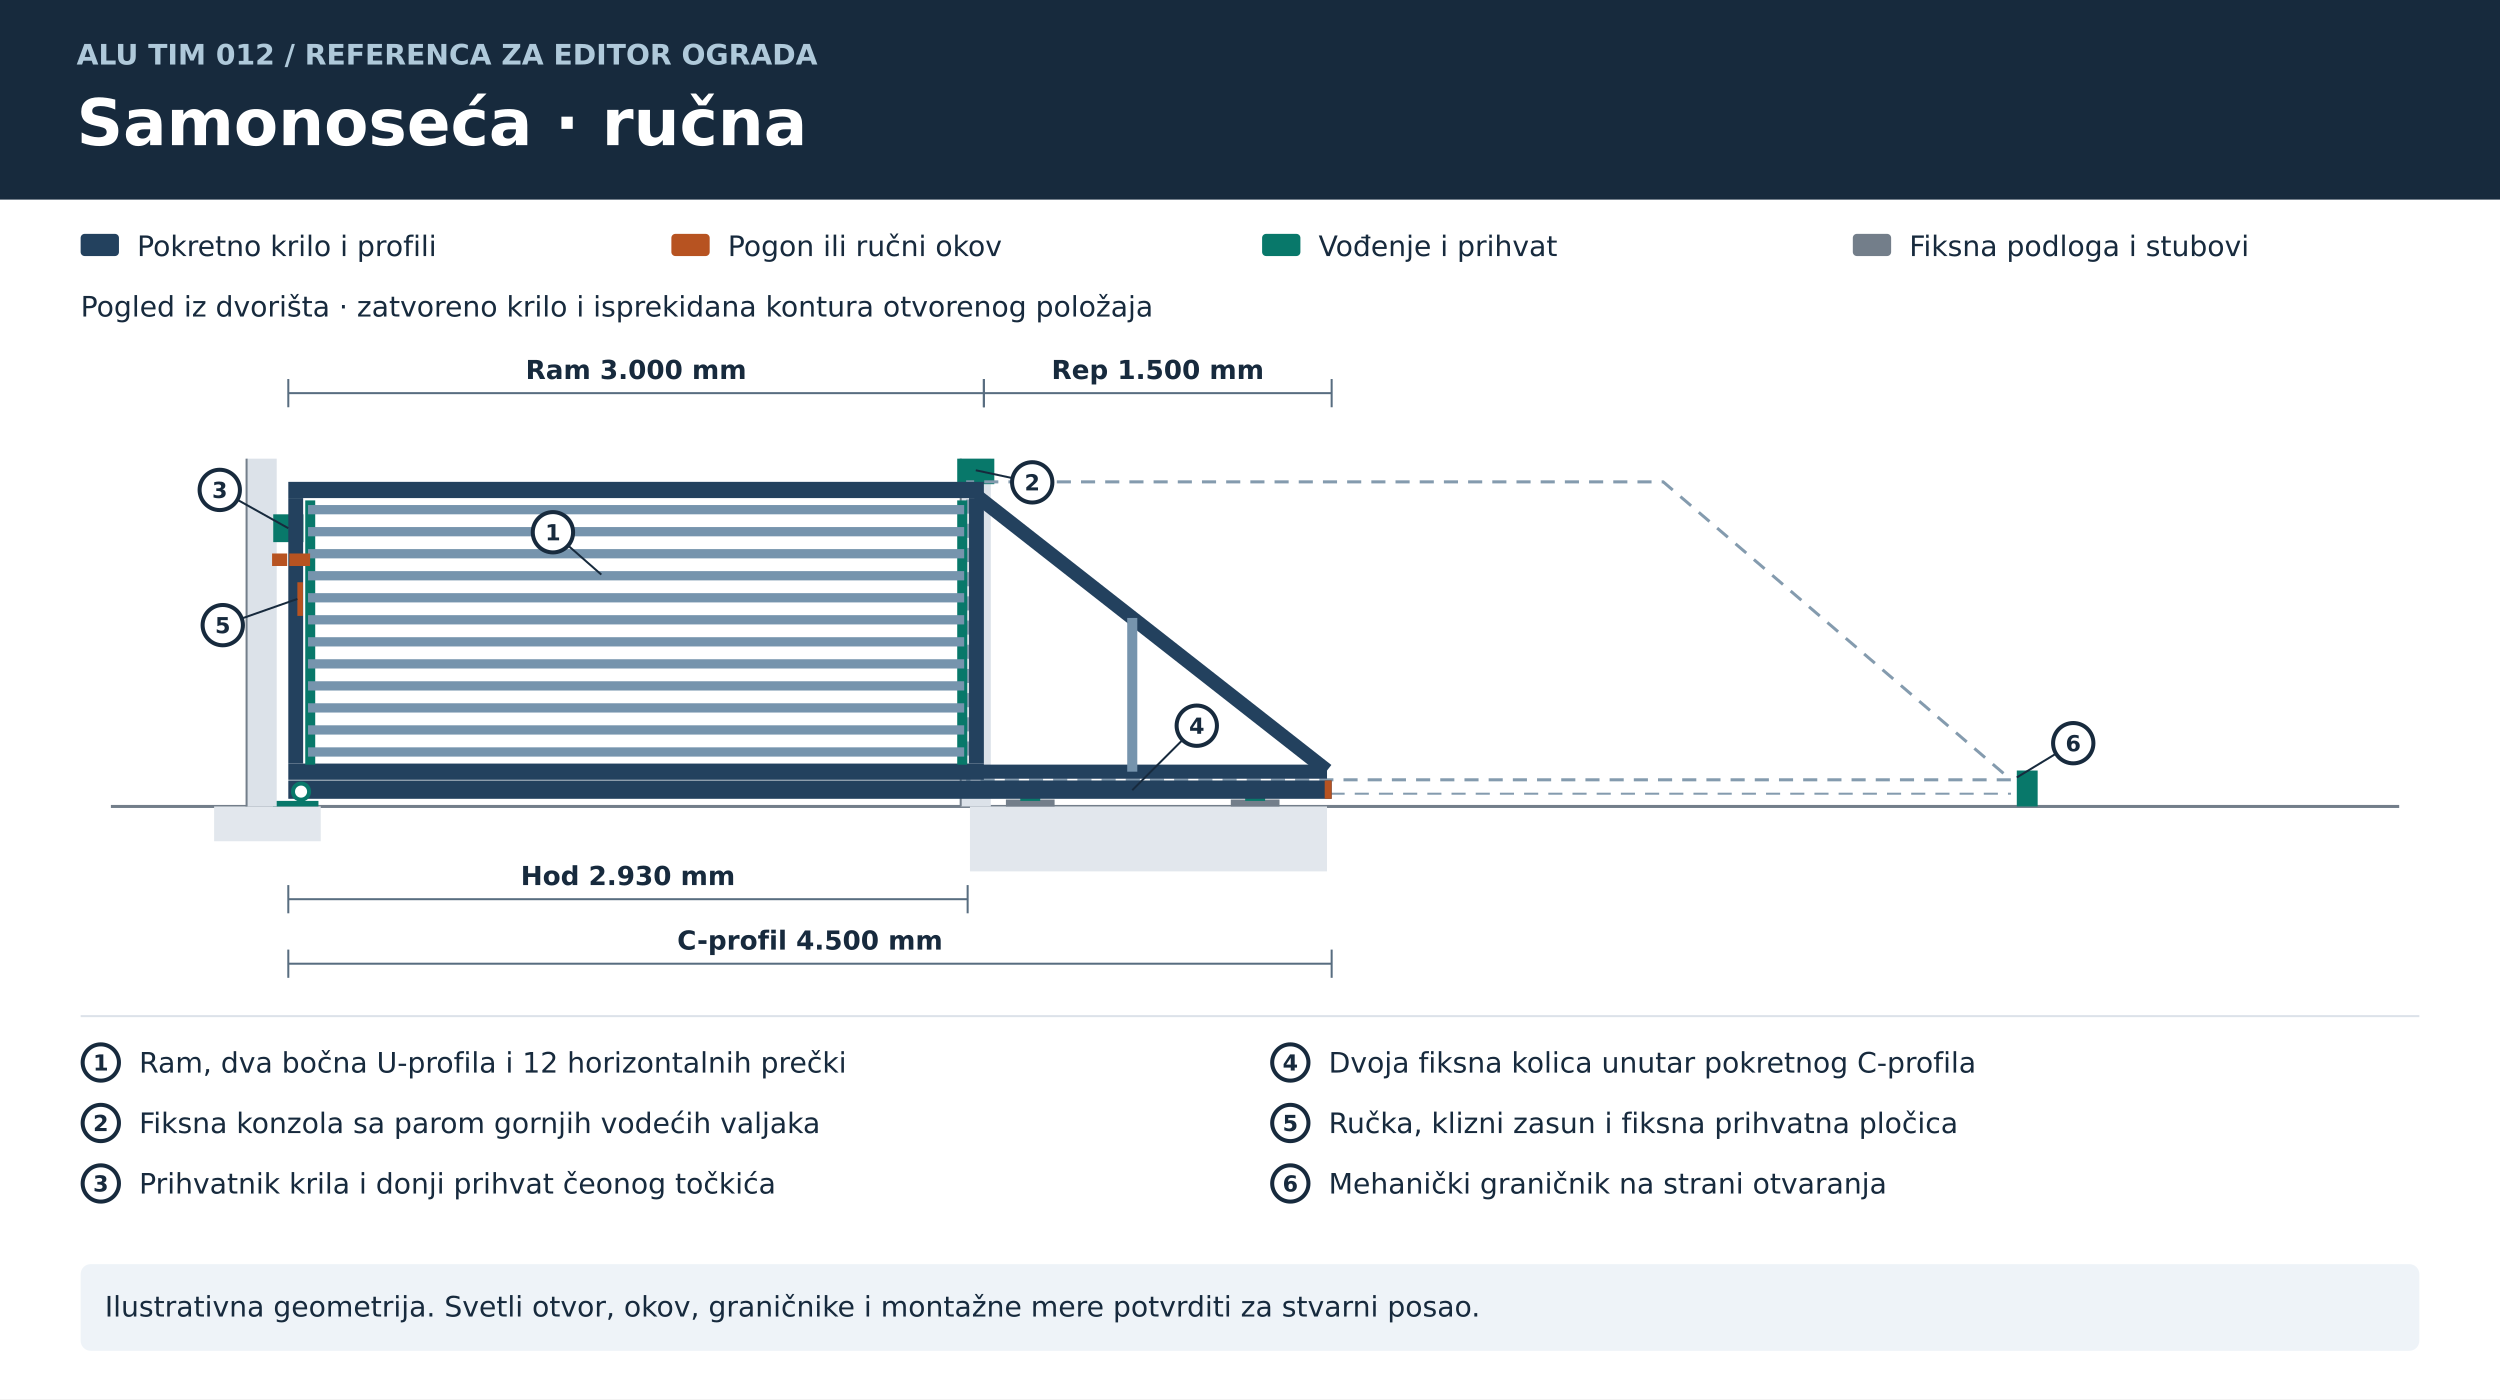
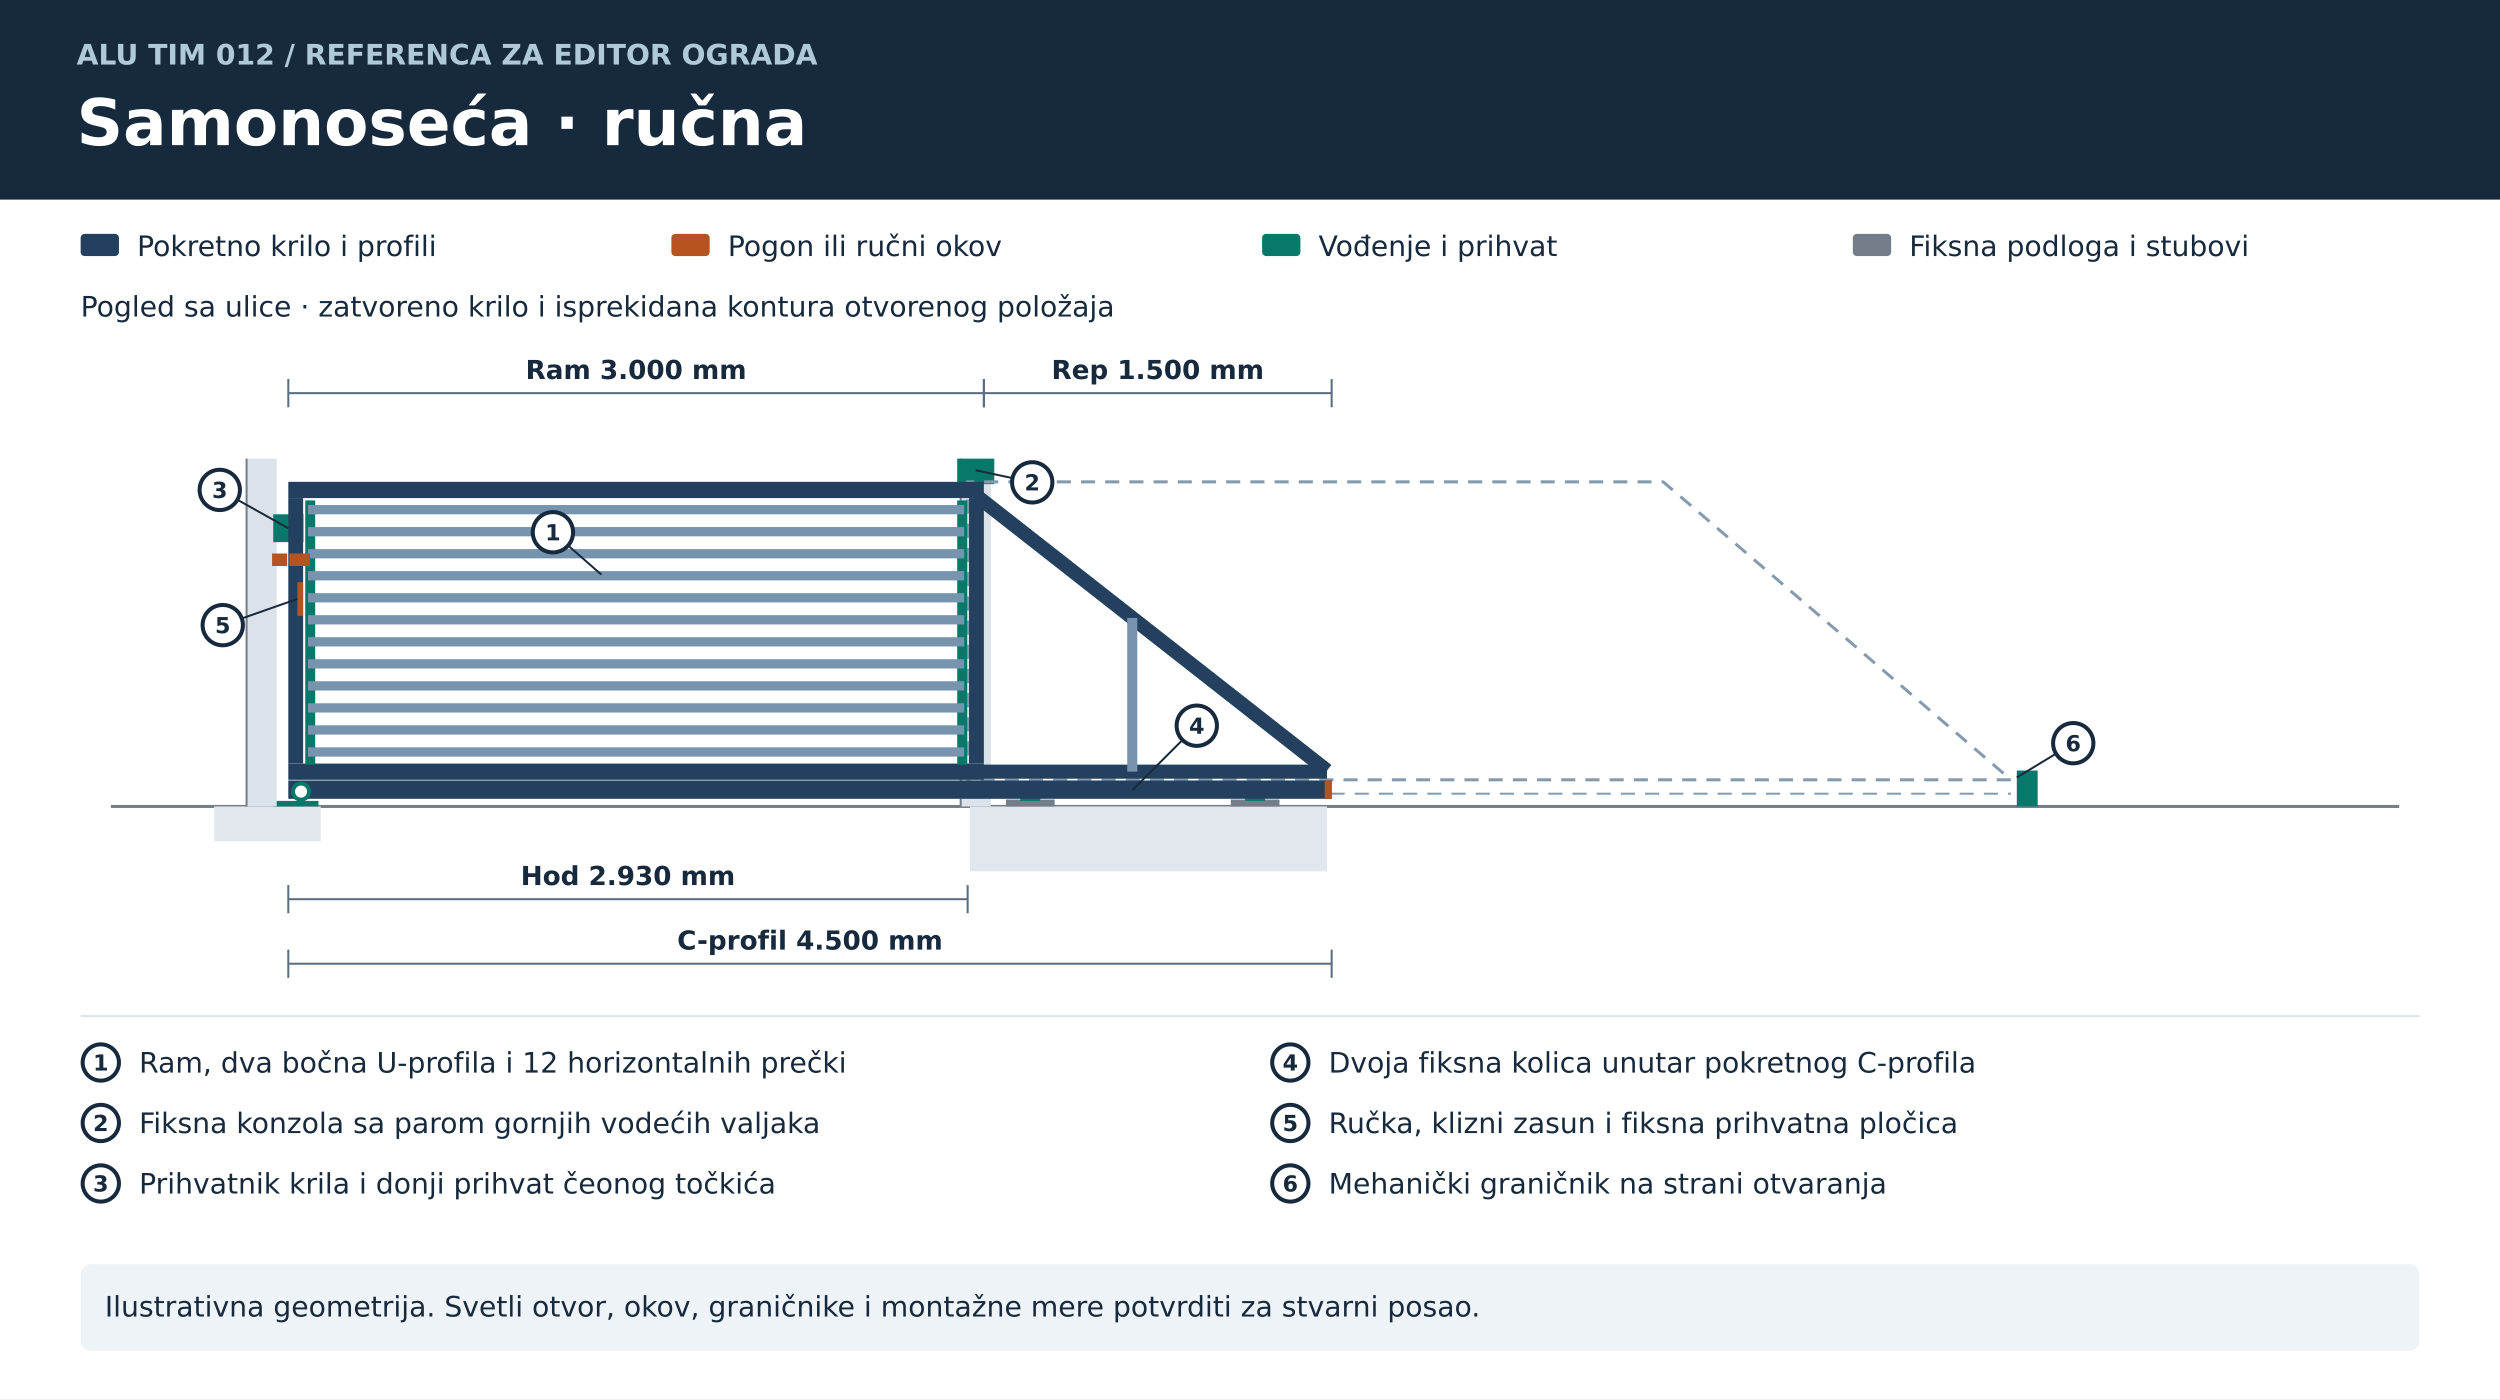
<svg xmlns="http://www.w3.org/2000/svg" viewBox="0 0 1240 694" width="1240" height="694" role="img">
  <rect x="0.00" y="0.00" width="1240.00" height="694.00" rx="0" fill="#ffffff" stroke="none" />
  <rect x="0.00" y="0.00" width="1240.00" height="99.00" rx="0" fill="#172a3d" stroke="none" />
  <text x="38" y="32" font-family="DejaVu Sans, sans-serif" font-size="14" fill="#afc9da" font-weight="700" text-anchor="start">ALU TIM 012  /  REFERENCA ZA EDITOR OGRADA</text>
  <text x="38" y="72" font-family="DejaVu Sans, sans-serif" font-size="32" fill="white" font-weight="700" text-anchor="start">Samonoseća · ručna</text>
  <rect x="40.00" y="116.00" width="19.00" height="11.00" rx="2" fill="#23415e" stroke="none" />
  <text x="68" y="127" font-family="DejaVu Sans, sans-serif" font-size="14" fill="#172a3d" font-weight="400" text-anchor="start">Pokretno krilo i profili</text>
  <rect x="333.00" y="116.00" width="19.00" height="11.00" rx="2" fill="#b75321" stroke="none" />
  <text x="361" y="127" font-family="DejaVu Sans, sans-serif" font-size="14" fill="#172a3d" font-weight="400" text-anchor="start">Pogon ili ručni okov</text>
  <rect x="626.00" y="116.00" width="19.00" height="11.00" rx="2" fill="#08786a" stroke="none" />
  <text x="654" y="127" font-family="DejaVu Sans, sans-serif" font-size="14" fill="#172a3d" font-weight="400" text-anchor="start">Vođenje i prihvat</text>
  <rect x="919.00" y="116.00" width="19.00" height="11.00" rx="2" fill="#737e8a" stroke="none" />
  <text x="947" y="127" font-family="DejaVu Sans, sans-serif" font-size="14" fill="#172a3d" font-weight="400" text-anchor="start">Fiksna podloga i stubovi</text>
-   <text x="40" y="157" font-family="DejaVu Sans, sans-serif" font-size="14" fill="#172a3d" font-weight="400" text-anchor="start">Pogled iz dvorišta · zatvoreno krilo i isprekidana kontura otvorenog položaja</text>
+   <text x="40" y="157" font-family="DejaVu Sans, sans-serif" font-size="14" fill="#172a3d" font-weight="400" text-anchor="start">Pogled sa ulice · zatvoreno krilo i isprekidana kontura otvorenog položaja</text>
  <g id="installation-fixed">
    <line x1="55.00" y1="400.00" x2="1190.00" y2="400.00" stroke="#737e8a" stroke-width="1.5" />
    <rect x="481.10" y="400.00" width="177.10" height="32.20" rx="0" fill="#e2e7ed" stroke="none" />
    <rect x="106.20" y="400.00" width="52.90" height="17.25" rx="0" fill="#e2e7ed" stroke="none" />
    <rect x="498.93" y="396.55" width="24.15" height="3.45" rx="0" fill="#737e8a" stroke="none" />
    <rect x="506.06" y="391.61" width="9.89" height="5.64" rx="0" fill="#08786a" stroke="none" />
    <circle cx="507.09" cy="392.06" r="3" fill="white" stroke="#08786a" stroke-width="2" />
    <circle cx="514.91" cy="392.06" r="3" fill="white" stroke="#08786a" stroke-width="2" />
    <rect x="610.48" y="396.55" width="24.15" height="3.45" rx="0" fill="#737e8a" stroke="none" />
    <rect x="617.61" y="391.61" width="9.89" height="5.64" rx="0" fill="#08786a" stroke="none" />
    <circle cx="618.64" cy="392.06" r="3" fill="white" stroke="#08786a" stroke-width="2" />
    <circle cx="626.46" cy="392.06" r="3" fill="white" stroke="#08786a" stroke-width="2" />
    <rect x="135.41" y="397.24" width="22.54" height="2.76" rx="0" fill="#08786a" stroke="none" />
    <rect x="122.30" y="227.50" width="14.95" height="172.50" rx="0" fill="#dce2e9" stroke="none" />
    <line x1="122.30" y1="227.50" x2="122.30" y2="400.00" stroke="#737e8a" stroke-width="1" />
    <rect x="476.50" y="227.50" width="14.95" height="172.50" rx="0" fill="#dce2e9" stroke="none" />
    <line x1="476.50" y1="227.50" x2="476.50" y2="400.00" stroke="#737e8a" stroke-width="1" />
    <rect x="474.78" y="227.50" width="18.40" height="12.65" rx="0" fill="#08786a" stroke="none" />
    <rect x="135.53" y="255.10" width="14.95" height="13.80" rx="0" fill="#08786a" stroke="none" />
    <rect x="1000.33" y="382.18" width="10.35" height="17.82" rx="0" fill="#08786a" stroke="none" />
  </g>
  <g id="open-position-reference">
    <path d="M 479.95 386.775 V 239.0 H 824.95 L 997.45 386.775 Z" fill="none" stroke="#849bae" stroke-width="1.5" stroke-dasharray="7 5" />
    <line x1="479.95" y1="393.68" x2="997.45" y2="393.68" stroke="#849bae" stroke-width="1" stroke-dasharray="7 5" />
  </g>
  <g id="leaf-moving">
    <rect x="143.00" y="378.73" width="345.00" height="8.05" rx="0" fill="#23415e" stroke="none" />
    <rect x="143.00" y="239.00" width="345.00" height="8.05" rx="0" fill="#23415e" stroke="none" />
    <rect x="143.00" y="247.05" width="7.36" height="131.68" rx="0" fill="#23415e" stroke="none" />
    <rect x="480.64" y="247.05" width="7.36" height="131.68" rx="0" fill="#23415e" stroke="none" />
    <rect x="151.40" y="248.20" width="4.95" height="131.10" rx="0" fill="#08786a" stroke="none" />
    <rect x="474.78" y="248.20" width="4.95" height="131.10" rx="0" fill="#08786a" stroke="none" />
    <rect x="152.78" y="370.68" width="325.45" height="4.60" rx="0" fill="#7694ad" stroke="none" />
    <rect x="152.78" y="359.75" width="325.45" height="4.60" rx="0" fill="#7694ad" stroke="none" />
    <rect x="152.78" y="348.82" width="325.45" height="4.60" rx="0" fill="#7694ad" stroke="none" />
    <rect x="152.78" y="337.90" width="325.45" height="4.60" rx="0" fill="#7694ad" stroke="none" />
    <rect x="152.78" y="326.98" width="325.45" height="4.60" rx="0" fill="#7694ad" stroke="none" />
    <rect x="152.78" y="316.05" width="325.45" height="4.60" rx="0" fill="#7694ad" stroke="none" />
    <rect x="152.78" y="305.12" width="325.45" height="4.60" rx="0" fill="#7694ad" stroke="none" />
    <rect x="152.78" y="294.20" width="325.45" height="4.60" rx="0" fill="#7694ad" stroke="none" />
    <rect x="152.78" y="283.27" width="325.45" height="4.60" rx="0" fill="#7694ad" stroke="none" />
    <rect x="152.78" y="272.35" width="325.45" height="4.60" rx="0" fill="#7694ad" stroke="none" />
    <rect x="152.78" y="261.42" width="325.45" height="4.60" rx="0" fill="#7694ad" stroke="none" />
    <rect x="152.78" y="250.50" width="325.45" height="4.60" rx="0" fill="#7694ad" stroke="none" />
    <line x1="484.32" y1="245.90" x2="658.20" y2="382.18" stroke="#23415e" stroke-width="7" />
    <line x1="484.32" y1="382.75" x2="658.20" y2="382.75" stroke="#23415e" stroke-width="7" />
    <line x1="561.60" y1="382.75" x2="561.60" y2="306.50" stroke="#7694ad" stroke-width="5" />
    <rect x="143.00" y="387.12" width="517.50" height="9.09" rx="0" fill="#23415e" stroke="none" />
    <circle cx="149.32" cy="392.64" r="4" fill="white" stroke="#08786a" stroke-width="2" />
    <rect x="657.05" y="387.12" width="3.45" height="9.09" rx="0" fill="#b75321" stroke="none" />
    <rect x="147.49" y="288.80" width="2.76" height="16.68" rx="0" fill="#b75321" stroke="none" />
    <rect x="143.46" y="274.53" width="10.35" height="6.21" rx="0" fill="#b75321" stroke="none" />
  </g>
  <g id="actuation-fixed">
    <rect x="134.95" y="274.53" width="7.48" height="6.21" rx="0" fill="#b75321" stroke="none" />
  </g>
  <line x1="143.00" y1="188.00" x2="143.00" y2="202.00" stroke="#586d80" stroke-width="1" />
  <line x1="488.00" y1="188.00" x2="488.00" y2="202.00" stroke="#586d80" stroke-width="1" />
  <line x1="143.00" y1="195.00" x2="488.00" y2="195.00" stroke="#586d80" stroke-width="1" />
  <text x="315.5" y="188" font-family="DejaVu Sans, sans-serif" font-size="13" fill="#172a3d" font-weight="700" text-anchor="middle">Ram 3.000 mm</text>
  <line x1="488.00" y1="188.00" x2="488.00" y2="202.00" stroke="#586d80" stroke-width="1" />
  <line x1="660.50" y1="188.00" x2="660.50" y2="202.00" stroke="#586d80" stroke-width="1" />
  <line x1="488.00" y1="195.00" x2="660.50" y2="195.00" stroke="#586d80" stroke-width="1" />
  <text x="574.25" y="188" font-family="DejaVu Sans, sans-serif" font-size="13" fill="#172a3d" font-weight="700" text-anchor="middle">Rep 1.500 mm</text>
  <line x1="143.00" y1="439.00" x2="143.00" y2="453.00" stroke="#586d80" stroke-width="1" />
  <line x1="479.95" y1="439.00" x2="479.95" y2="453.00" stroke="#586d80" stroke-width="1" />
  <line x1="143.00" y1="446.00" x2="479.95" y2="446.00" stroke="#586d80" stroke-width="1" />
  <text x="311.475" y="439" font-family="DejaVu Sans, sans-serif" font-size="13" fill="#172a3d" font-weight="700" text-anchor="middle">Hod 2.930 mm</text>
  <line x1="143.00" y1="471.00" x2="143.00" y2="485.00" stroke="#586d80" stroke-width="1" />
  <line x1="660.50" y1="471.00" x2="660.50" y2="485.00" stroke="#586d80" stroke-width="1" />
  <line x1="143.00" y1="478.00" x2="660.50" y2="478.00" stroke="#586d80" stroke-width="1" />
  <text x="401.75" y="471" font-family="DejaVu Sans, sans-serif" font-size="13" fill="#172a3d" font-weight="700" text-anchor="middle">C-profil 4.500 mm</text>
  <line x1="298.25" y1="285.00" x2="274.25" y2="264.00" stroke="#172a3d" stroke-width="1" />
  <circle cx="274.25" cy="264.00" r="10" fill="white" stroke="#172a3d" stroke-width="2" />
  <text x="274.25" y="268.0" font-family="DejaVu Sans, sans-serif" font-size="11" fill="#172a3d" font-weight="700" text-anchor="middle">1</text>
  <line x1="483.98" y1="233.25" x2="511.98" y2="239.25" stroke="#172a3d" stroke-width="1" />
  <circle cx="511.98" cy="239.25" r="10" fill="white" stroke="#172a3d" stroke-width="2" />
  <text x="511.975" y="243.25" font-family="DejaVu Sans, sans-serif" font-size="11" fill="#172a3d" font-weight="700" text-anchor="middle">2</text>
  <line x1="143.00" y1="262.00" x2="109.00" y2="243.00" stroke="#172a3d" stroke-width="1" />
  <circle cx="109.00" cy="243.00" r="10" fill="white" stroke="#172a3d" stroke-width="2" />
  <text x="109.0" y="247.0" font-family="DejaVu Sans, sans-serif" font-size="11" fill="#172a3d" font-weight="700" text-anchor="middle">3</text>
  <line x1="561.60" y1="391.95" x2="593.60" y2="359.95" stroke="#172a3d" stroke-width="1" />
  <circle cx="593.60" cy="359.95" r="10" fill="white" stroke="#172a3d" stroke-width="2" />
  <text x="593.6" y="363.95" font-family="DejaVu Sans, sans-serif" font-size="11" fill="#172a3d" font-weight="700" text-anchor="middle">4</text>
  <line x1="147.49" y1="297.07" x2="110.49" y2="310.07" stroke="#172a3d" stroke-width="1" />
  <circle cx="110.49" cy="310.07" r="10" fill="white" stroke="#172a3d" stroke-width="2" />
  <text x="110.485" y="314.075" font-family="DejaVu Sans, sans-serif" font-size="11" fill="#172a3d" font-weight="700" text-anchor="middle">5</text>
  <line x1="1000.33" y1="385.62" x2="1028.33" y2="368.62" stroke="#172a3d" stroke-width="1" />
  <circle cx="1028.33" cy="368.62" r="10" fill="white" stroke="#172a3d" stroke-width="2" />
  <text x="1028.325" y="372.625" font-family="DejaVu Sans, sans-serif" font-size="11" fill="#172a3d" font-weight="700" text-anchor="middle">6</text>
  <line x1="40.00" y1="504.00" x2="1200.00" y2="504.00" stroke="#dce2e9" stroke-width="1" />
  <circle cx="50.00" cy="527.00" r="9" fill="white" stroke="#172a3d" stroke-width="2" />
  <text x="50" y="531" font-family="DejaVu Sans, sans-serif" font-size="11" fill="#172a3d" font-weight="700" text-anchor="middle">1</text>
  <text x="69" y="532" font-family="DejaVu Sans, sans-serif" font-size="14" fill="#172a3d" font-weight="400" text-anchor="start">Ram, dva bočna U-profila i 12 horizontalnih prečki</text>
  <circle cx="50.00" cy="557.00" r="9" fill="white" stroke="#172a3d" stroke-width="2" />
  <text x="50" y="561" font-family="DejaVu Sans, sans-serif" font-size="11" fill="#172a3d" font-weight="700" text-anchor="middle">2</text>
  <text x="69" y="562" font-family="DejaVu Sans, sans-serif" font-size="14" fill="#172a3d" font-weight="400" text-anchor="start">Fiksna konzola sa parom gornjih vodećih valjaka</text>
  <circle cx="50.00" cy="587.00" r="9" fill="white" stroke="#172a3d" stroke-width="2" />
  <text x="50" y="591" font-family="DejaVu Sans, sans-serif" font-size="11" fill="#172a3d" font-weight="700" text-anchor="middle">3</text>
  <text x="69" y="592" font-family="DejaVu Sans, sans-serif" font-size="14" fill="#172a3d" font-weight="400" text-anchor="start">Prihvatnik krila i donji prihvat čeonog točkića</text>
  <circle cx="640.00" cy="527.00" r="9" fill="white" stroke="#172a3d" stroke-width="2" />
  <text x="640" y="531" font-family="DejaVu Sans, sans-serif" font-size="11" fill="#172a3d" font-weight="700" text-anchor="middle">4</text>
  <text x="659" y="532" font-family="DejaVu Sans, sans-serif" font-size="14" fill="#172a3d" font-weight="400" text-anchor="start">Dvoja fiksna kolica unutar pokretnog C-profila</text>
  <circle cx="640.00" cy="557.00" r="9" fill="white" stroke="#172a3d" stroke-width="2" />
  <text x="640" y="561" font-family="DejaVu Sans, sans-serif" font-size="11" fill="#172a3d" font-weight="700" text-anchor="middle">5</text>
  <text x="659" y="562" font-family="DejaVu Sans, sans-serif" font-size="14" fill="#172a3d" font-weight="400" text-anchor="start">Ručka, klizni zasun i fiksna prihvatna pločica</text>
  <circle cx="640.00" cy="587.00" r="9" fill="white" stroke="#172a3d" stroke-width="2" />
  <text x="640" y="591" font-family="DejaVu Sans, sans-serif" font-size="11" fill="#172a3d" font-weight="700" text-anchor="middle">6</text>
  <text x="659" y="592" font-family="DejaVu Sans, sans-serif" font-size="14" fill="#172a3d" font-weight="400" text-anchor="start">Mehanički graničnik na strani otvaranja</text>
  <rect x="40.00" y="627.00" width="1160.00" height="43.00" rx="5" fill="#eef3f8" stroke="none" />
  <text x="52" y="653" font-family="DejaVu Sans, sans-serif" font-size="14" fill="#172a3d" font-weight="400" text-anchor="start">Ilustrativna geometrija. Svetli otvor, okov, graničnike i montažne mere potvrditi za stvarni posao.</text>
</svg>
